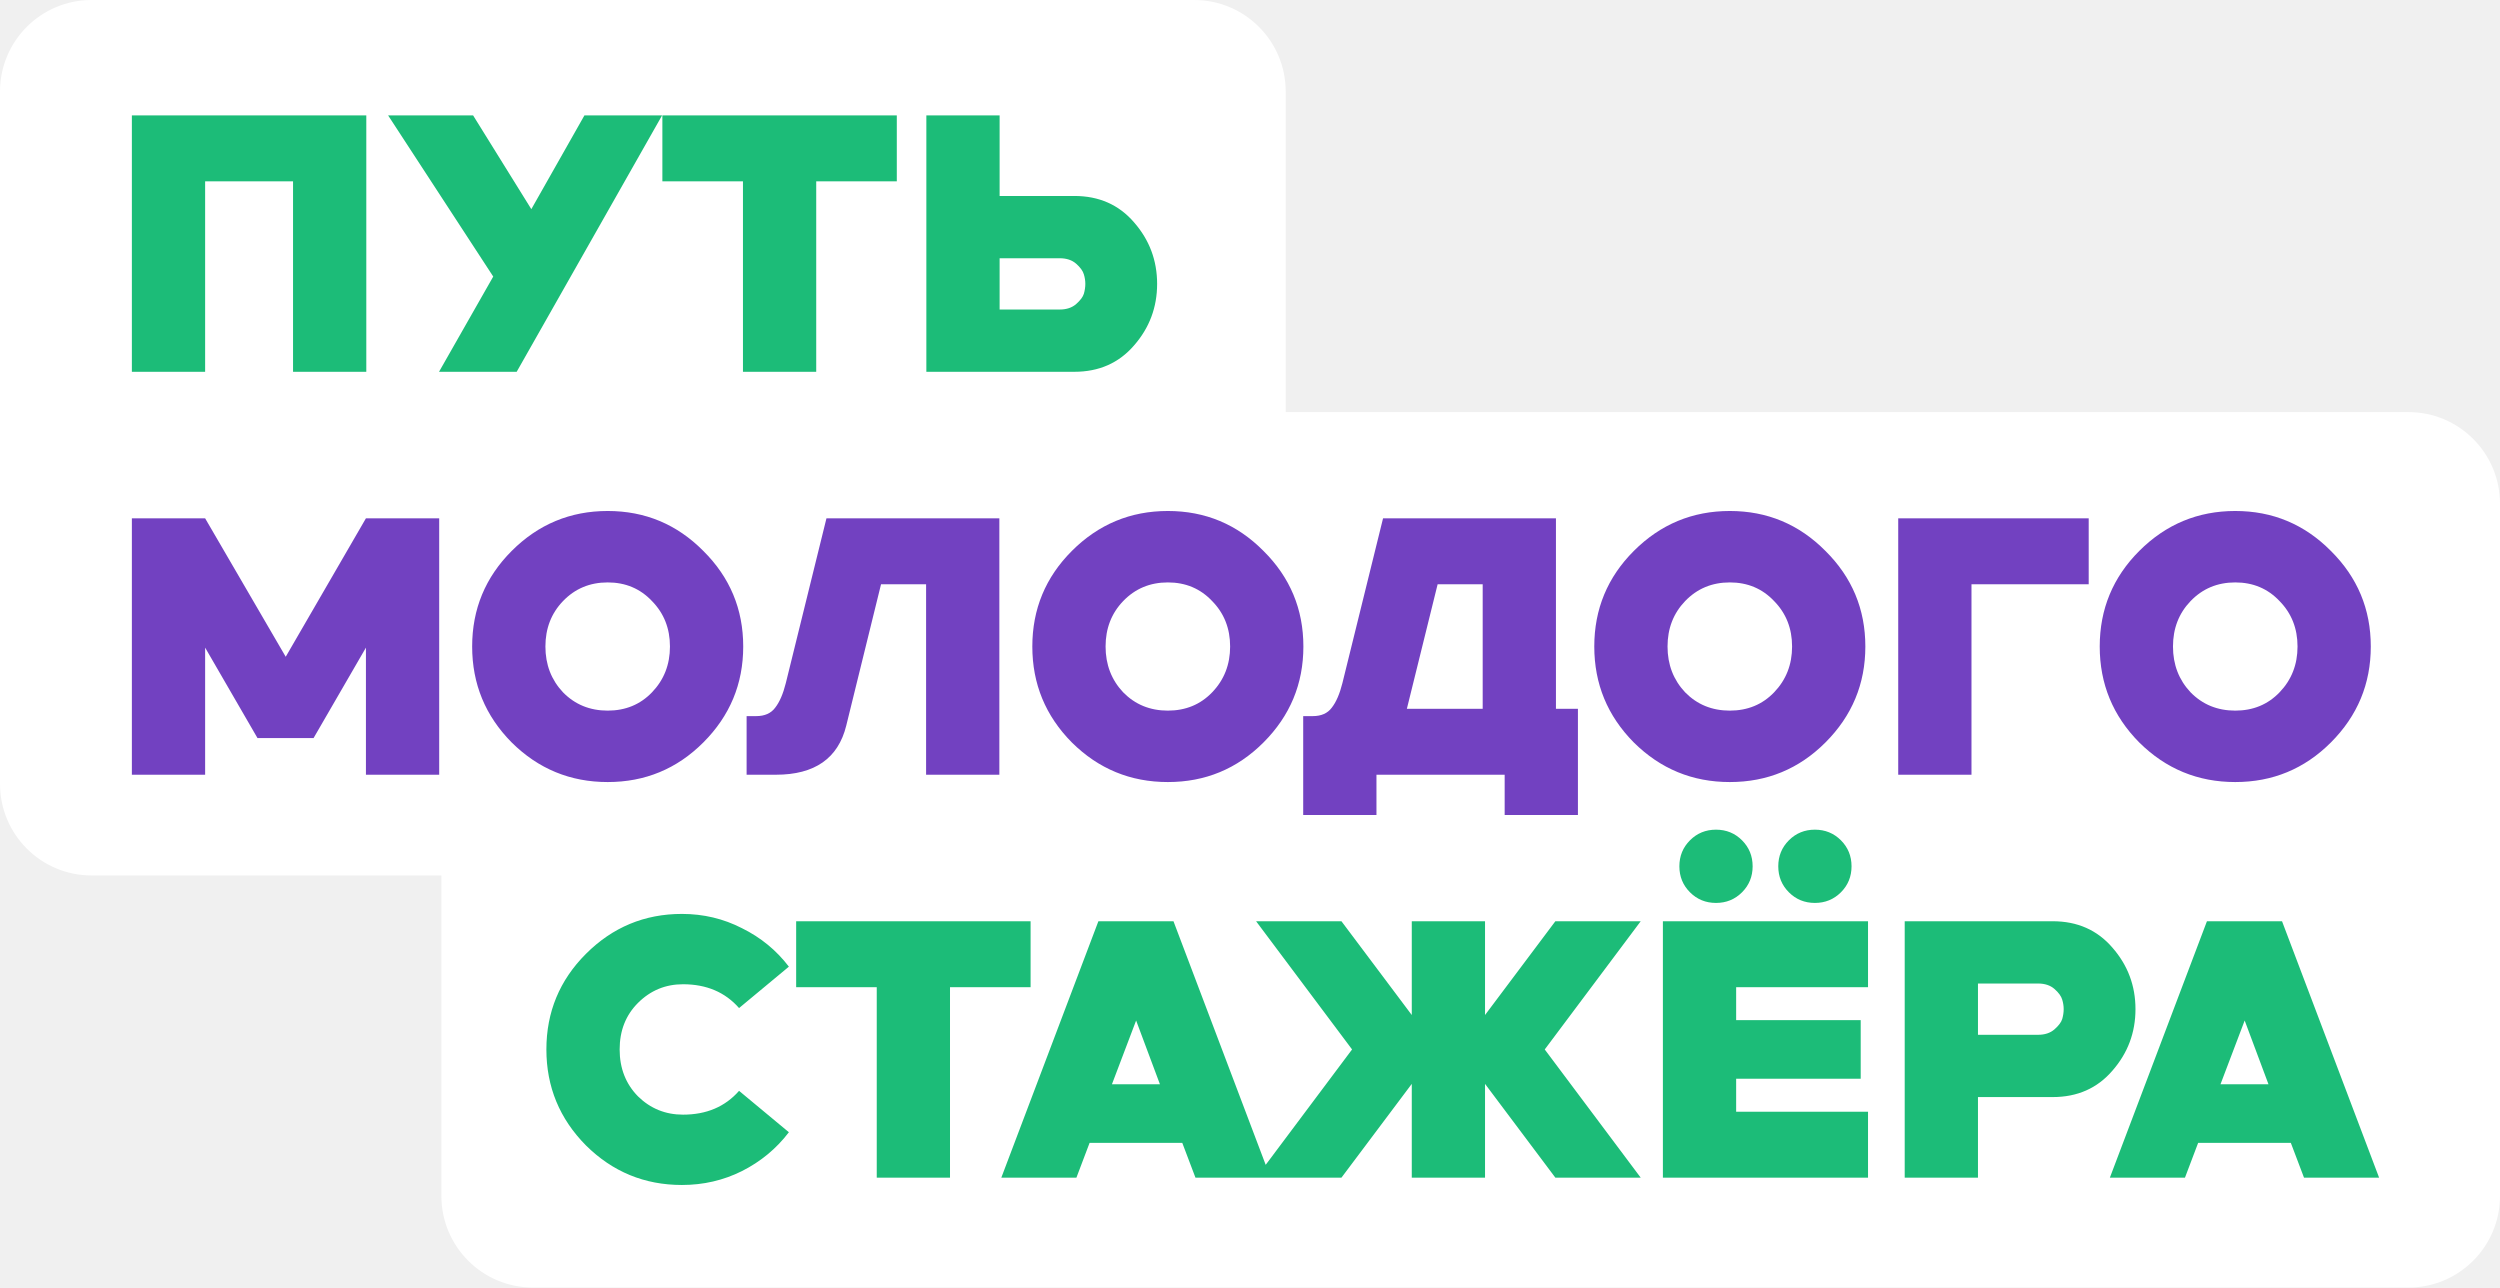
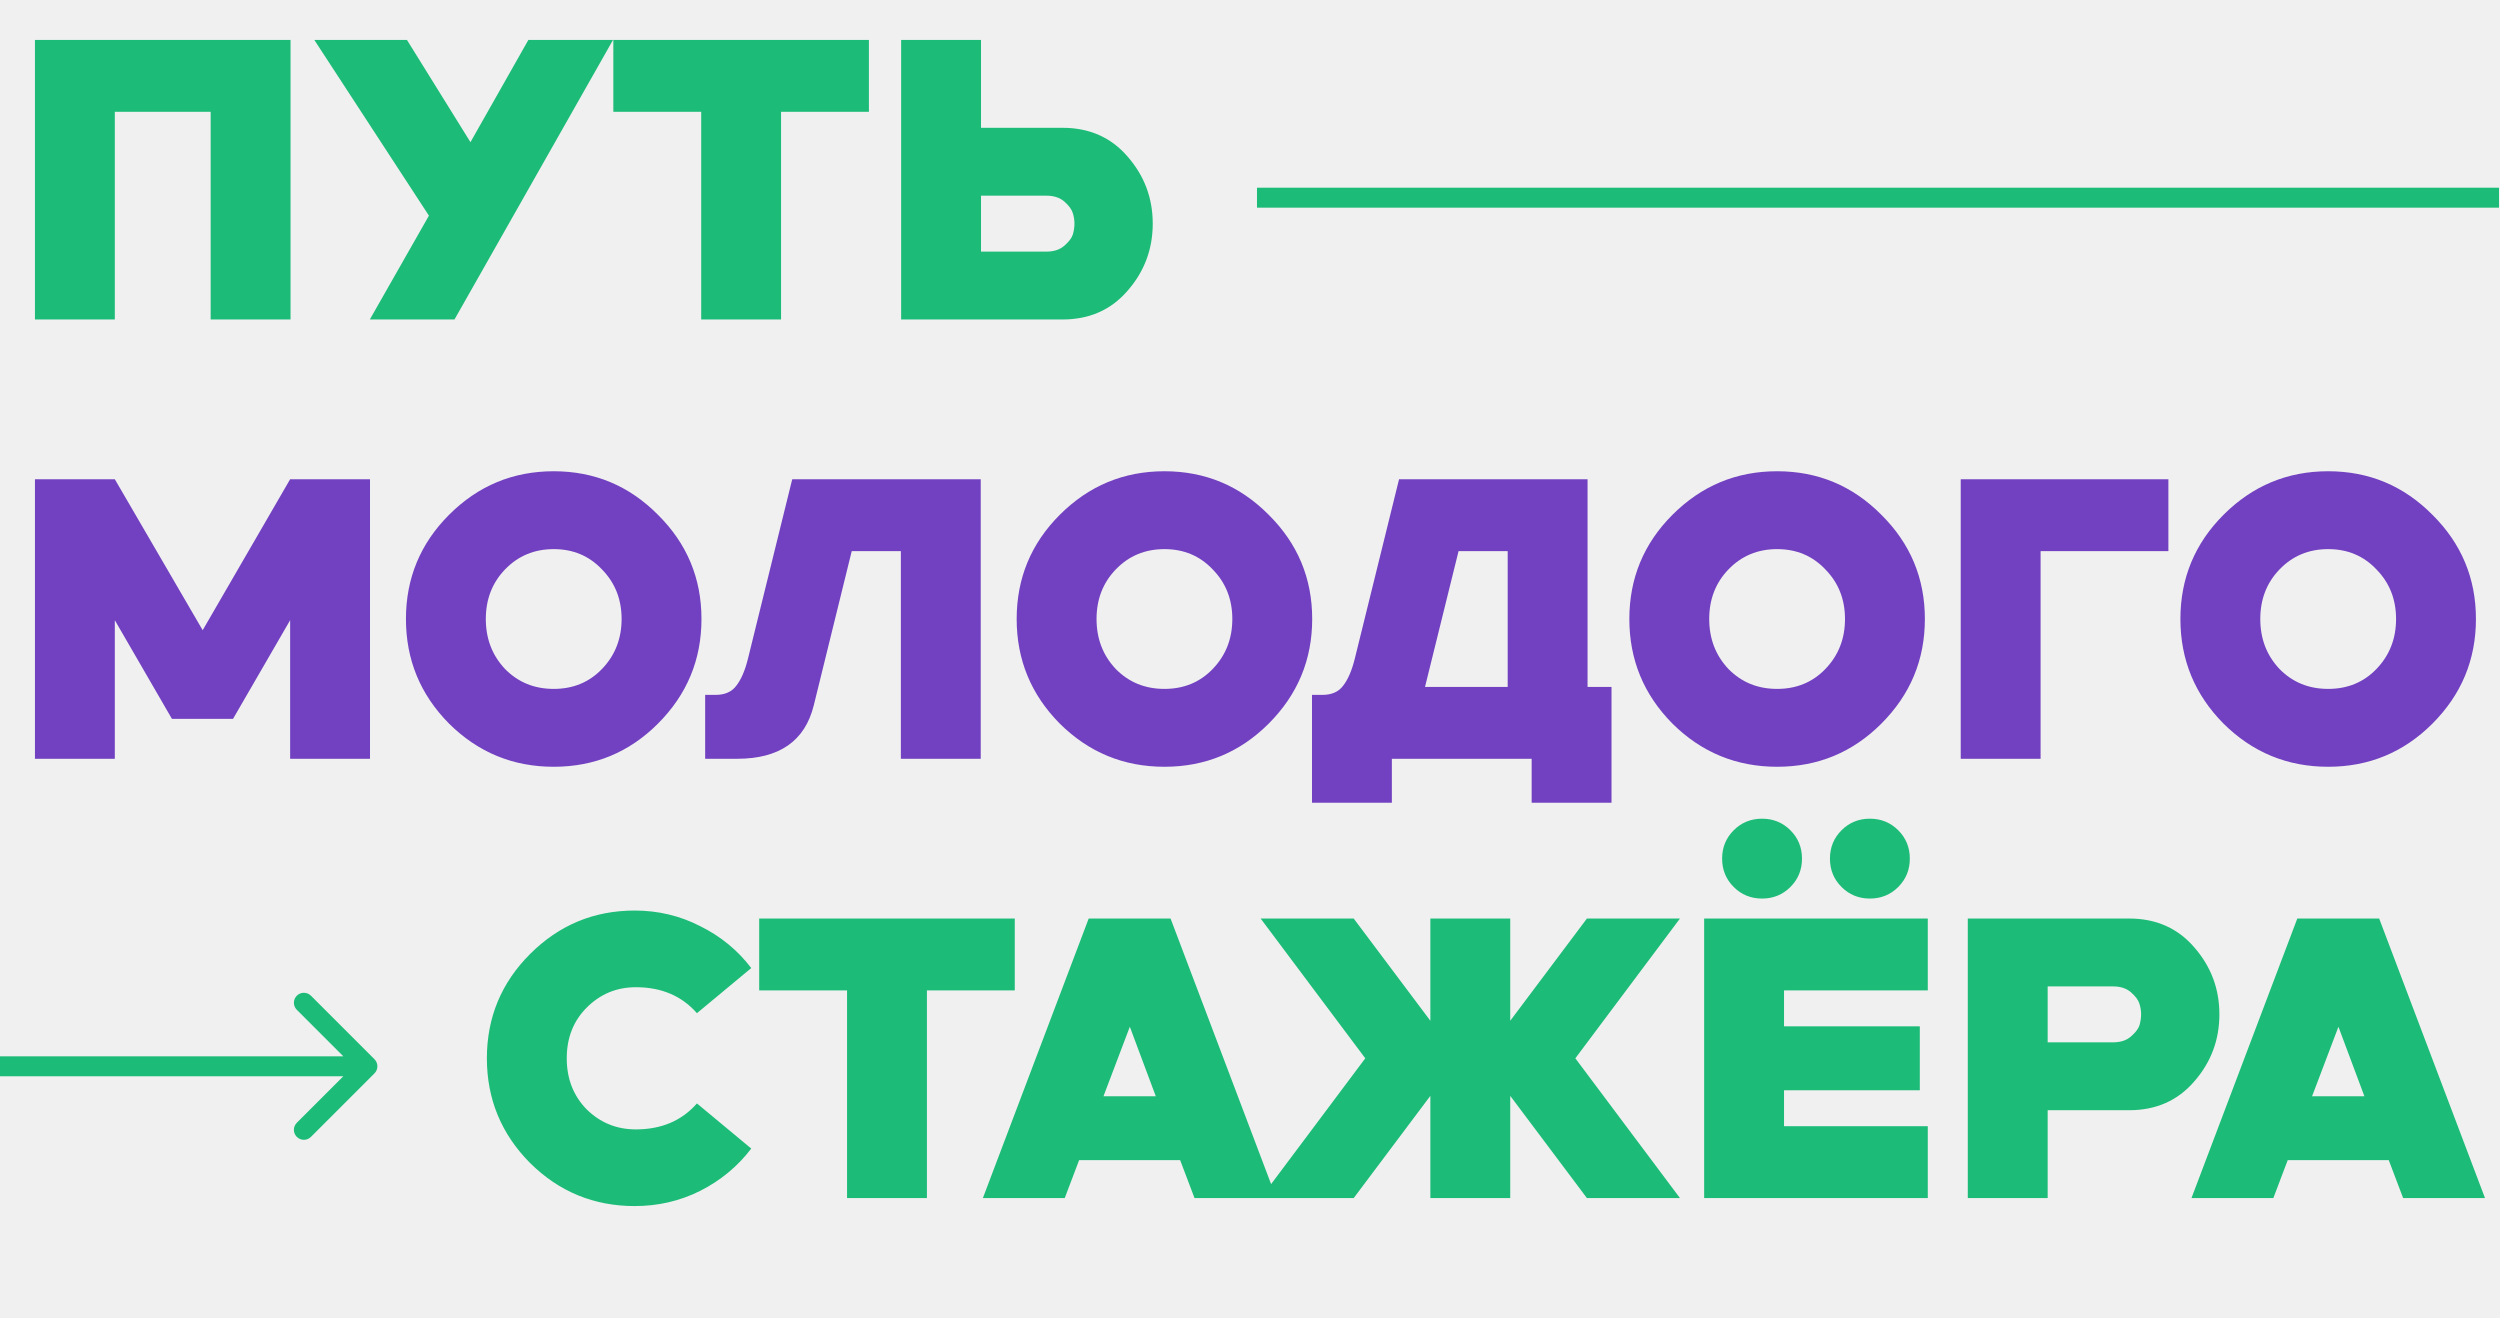
- <svg xmlns="http://www.w3.org/2000/svg" width="1365" height="703" viewBox="0 0 1365 703" fill="none">
-   <path d="M0 50C0 22.386 22.386 0 50 0H652C679.614 0 702 22.386 702 50V253H0V50Z" fill="white" />
-   <path d="M0 225H1315C1342.61 225 1365 247.386 1365 275V478H50C22.386 478 0 455.614 0 428V225Z" fill="white" />
-   <path d="M241 450H1365V653C1365 680.614 1342.61 703 1315 703H291C263.386 703 241 680.614 241 653V450Z" fill="white" />
-   <path d="M72 203V63H200V203H160V99H112V203H72ZM239.706 203L269.306 151L211.906 63H258.306L290.106 114.2L319.106 63H361.506L282.106 203H239.706ZM405.656 203V99H361.656V63H489.656V99H445.656V203H405.656ZM505.789 203V63H545.789V107H586.589C600.056 107 610.922 111.8 619.189 121.4C627.589 131 631.789 142.2 631.789 155C631.789 167.8 627.589 179 619.189 188.6C610.922 198.2 600.056 203 586.589 203H505.789ZM578.589 169C582.322 169 585.322 168 587.589 166C589.856 164 591.256 162.133 591.789 160.4C592.322 158.533 592.589 156.733 592.589 155C592.589 153.267 592.322 151.533 591.789 149.8C591.256 147.933 589.856 146 587.589 144C585.322 142 582.322 141 578.589 141H545.789V169H578.589ZM372.328 647C351.928 647 334.461 639.8 319.928 625.4C305.528 610.867 298.328 593.4 298.328 573C298.328 552.6 305.528 535.2 319.928 520.8C334.461 506.267 351.928 499 372.328 499C384.061 499 394.995 501.6 405.128 506.8C415.395 511.867 423.928 518.867 430.728 527.8L403.528 550.4C395.928 541.733 385.728 537.4 372.928 537.4C363.328 537.4 355.128 540.8 348.328 547.6C341.661 554.267 338.328 562.733 338.328 573C338.328 583.267 341.661 591.8 348.328 598.6C355.128 605.267 363.328 608.6 372.928 608.6C385.728 608.6 395.928 604.267 403.528 595.6L430.728 618.2C423.928 627.133 415.395 634.2 405.128 639.4C394.995 644.467 384.061 647 372.328 647ZM478.703 643V539H434.703V503H562.703V539H518.703V643H478.703ZM652.719 643L645.519 624H594.919L587.719 643H546.719L599.719 503H640.719L693.719 643H652.719ZM607.119 592H633.319L620.319 557.2L607.119 592ZM685.828 643L738.228 573L685.828 503H732.428L770.828 554.2V503H810.828V554.2L849.228 503H895.828L843.428 573L895.828 643H849.228L810.828 591.8V643H770.828V591.8L732.428 643H685.828ZM907.938 643V503H1019.94V539H947.938V557H1015.94V589H947.938V607H1019.94V643H907.938ZM951.138 487.2C947.271 491.067 942.538 493 936.938 493C931.338 493 926.604 491.067 922.738 487.2C918.871 483.333 916.938 478.6 916.938 473C916.938 467.4 918.871 462.667 922.738 458.8C926.604 454.933 931.338 453 936.938 453C942.538 453 947.271 454.933 951.138 458.8C955.004 462.667 956.938 467.4 956.938 473C956.938 478.6 955.004 483.333 951.138 487.2ZM1005.14 487.2C1001.27 491.067 996.538 493 990.938 493C985.338 493 980.604 491.067 976.738 487.2C972.871 483.333 970.938 478.6 970.938 473C970.938 467.4 972.871 462.667 976.738 458.8C980.604 454.933 985.338 453 990.938 453C996.538 453 1001.27 454.933 1005.14 458.8C1009 462.667 1010.94 467.4 1010.94 473C1010.94 478.6 1009 483.333 1005.14 487.2ZM1120.77 599H1079.97V643H1039.97V503H1120.77C1134.24 503 1145.1 507.8 1153.37 517.4C1161.77 527 1165.97 538.2 1165.97 551C1165.97 563.8 1161.77 575 1153.37 584.6C1145.1 594.2 1134.24 599 1120.77 599ZM1112.77 565C1116.5 565 1119.5 564 1121.77 562C1124.04 560 1125.44 558.133 1125.97 556.4C1126.5 554.533 1126.77 552.733 1126.77 551C1126.77 549.267 1126.5 547.533 1125.97 545.8C1125.44 543.933 1124.04 542 1121.77 540C1119.5 538 1116.5 537 1112.77 537H1079.97V565H1112.77ZM1257.99 643L1250.79 624H1200.19L1192.99 643H1151.99L1204.99 503H1245.99L1298.99 643H1257.99ZM1212.39 592H1238.59L1225.59 557.2L1212.39 592Z" fill="#1CBC78" />
-   <path d="M72 423V283H112L156 358.6L199.8 283H239.8V423H199.8V353.6L171.2 403H140.6L112 353.6V423H72ZM383.997 405.4C369.597 419.8 352.197 427 331.797 427C311.397 427 293.93 419.8 279.397 405.4C264.997 390.867 257.797 373.4 257.797 353C257.797 332.6 264.997 315.2 279.397 300.8C293.93 286.267 311.397 279 331.797 279C352.197 279 369.597 286.267 383.997 300.8C398.53 315.2 405.797 332.6 405.797 353C405.797 373.4 398.53 390.867 383.997 405.4ZM307.397 328.2C300.997 334.867 297.797 343.133 297.797 353C297.797 362.867 300.997 371.2 307.397 378C313.93 384.667 322.064 388 331.797 388C341.53 388 349.597 384.667 355.997 378C362.53 371.2 365.797 362.867 365.797 353C365.797 343.133 362.53 334.867 355.997 328.2C349.597 321.4 341.53 318 331.797 318C322.064 318 313.93 321.4 307.397 328.2ZM407.648 423V391H412.848C417.515 391 420.982 389.467 423.248 386.4C425.648 383.333 427.582 378.867 429.048 373L451.248 283H545.648V423H505.648V319H481.048L462.048 396.2C457.648 414.067 444.848 423 423.648 423H407.648ZM689.848 405.4C675.448 419.8 658.048 427 637.648 427C617.248 427 599.782 419.8 585.248 405.4C570.848 390.867 563.648 373.4 563.648 353C563.648 332.6 570.848 315.2 585.248 300.8C599.782 286.267 617.248 279 637.648 279C658.048 279 675.448 286.267 689.848 300.8C704.382 315.2 711.648 332.6 711.648 353C711.648 373.4 704.382 390.867 689.848 405.4ZM613.248 328.2C606.848 334.867 603.648 343.133 603.648 353C603.648 362.867 606.848 371.2 613.248 378C619.782 384.667 627.915 388 637.648 388C647.382 388 655.448 384.667 661.848 378C668.382 371.2 671.648 362.867 671.648 353C671.648 343.133 668.382 334.867 661.848 328.2C655.448 321.4 647.382 318 637.648 318C627.915 318 619.782 321.4 613.248 328.2ZM711.547 445V391H716.747C721.414 391 724.88 389.467 727.147 386.4C729.547 383.333 731.48 378.867 732.947 373L755.147 283H849.547V387H861.547V445H821.547V423H751.547V445H711.547ZM768.147 387H809.547V319H784.947L768.147 387ZM996.677 405.4C982.277 419.8 964.877 427 944.477 427C924.077 427 906.61 419.8 892.077 405.4C877.677 390.867 870.477 373.4 870.477 353C870.477 332.6 877.677 315.2 892.077 300.8C906.61 286.267 924.077 279 944.477 279C964.877 279 982.277 286.267 996.677 300.8C1011.21 315.2 1018.48 332.6 1018.48 353C1018.48 373.4 1011.21 390.867 996.677 405.4ZM920.077 328.2C913.677 334.867 910.477 343.133 910.477 353C910.477 362.867 913.677 371.2 920.077 378C926.61 384.667 934.743 388 944.477 388C954.21 388 962.277 384.667 968.677 378C975.21 371.2 978.477 362.867 978.477 353C978.477 343.133 975.21 334.867 968.677 328.2C962.277 321.4 954.21 318 944.477 318C934.743 318 926.61 321.4 920.077 328.2ZM1036.43 423V283H1140.43V319H1076.43V423H1036.43ZM1272.65 405.4C1258.25 419.8 1240.85 427 1220.45 427C1200.05 427 1182.58 419.8 1168.05 405.4C1153.65 390.867 1146.45 373.4 1146.45 353C1146.45 332.6 1153.65 315.2 1168.05 300.8C1182.58 286.267 1200.05 279 1220.45 279C1240.85 279 1258.25 286.267 1272.65 300.8C1287.18 315.2 1294.45 332.6 1294.45 353C1294.45 373.4 1287.18 390.867 1272.65 405.4ZM1196.05 328.2C1189.65 334.867 1186.45 343.133 1186.45 353C1186.45 362.867 1189.65 371.2 1196.05 378C1202.58 384.667 1210.71 388 1220.45 388C1230.18 388 1238.25 384.667 1244.65 378C1251.18 371.2 1254.45 362.867 1254.45 353C1254.45 343.133 1251.18 334.867 1244.65 328.2C1238.25 321.4 1230.18 318 1220.45 318C1210.71 318 1202.58 321.4 1196.05 328.2Z" fill="#7241C1" />
+ <svg xmlns="http://www.w3.org/2000/svg" width="1252" height="660" viewBox="0 0 1252 660" fill="none">
+   <path d="M17.5 160V20H145.5V160H105.5V56H57.5V160H17.5ZM185.206 160L214.806 108L157.406 20H203.806L235.606 71.2L264.606 20H307.006L227.606 160H185.206ZM351.156 160V56H307.156V20H435.156V56H391.156V160H351.156ZM451.289 160V20H491.289V64H532.089C545.556 64 556.422 68.8 564.689 78.4C573.089 88 577.289 99.2 577.289 112C577.289 124.8 573.089 136 564.689 145.6C556.422 155.2 545.556 160 532.089 160H451.289ZM524.089 126C527.822 126 530.822 125 533.089 123C535.356 121 536.756 119.133 537.289 117.4C537.822 115.533 538.089 113.733 538.089 112C538.089 110.267 537.822 108.533 537.289 106.8C536.756 104.933 535.356 103 533.089 101C530.822 99 527.822 98 524.089 98H491.289V126H524.089ZM317.828 604C297.428 604 279.961 596.8 265.428 582.4C251.028 567.867 243.828 550.4 243.828 530C243.828 509.6 251.028 492.2 265.428 477.8C279.961 463.267 297.428 456 317.828 456C329.561 456 340.495 458.6 350.628 463.8C360.895 468.867 369.428 475.867 376.228 484.8L349.028 507.4C341.428 498.733 331.228 494.4 318.428 494.4C308.828 494.4 300.628 497.8 293.828 504.6C287.161 511.267 283.828 519.733 283.828 530C283.828 540.267 287.161 548.8 293.828 555.6C300.628 562.267 308.828 565.6 318.428 565.6C331.228 565.6 341.428 561.267 349.028 552.6L376.228 575.2C369.428 584.133 360.895 591.2 350.628 596.4C340.495 601.467 329.561 604 317.828 604ZM424.203 600V496H380.203V460H508.203V496H464.203V600H424.203ZM598.219 600L591.019 581H540.419L533.219 600H492.219L545.219 460H586.219L639.219 600H598.219ZM552.619 549H578.819L565.819 514.2L552.619 549ZM631.328 600L683.728 530L631.328 460H677.928L716.328 511.2V460H756.328V511.2L794.728 460H841.328L788.928 530L841.328 600H794.728L756.328 548.8V600H716.328V548.8L677.928 600H631.328ZM853.438 600V460H965.438V496H893.438V514H961.438V546H893.438V564H965.438V600H853.438ZM896.638 444.2C892.771 448.067 888.038 450 882.438 450C876.838 450 872.104 448.067 868.238 444.2C864.371 440.333 862.438 435.6 862.438 430C862.438 424.4 864.371 419.667 868.238 415.8C872.104 411.933 876.838 410 882.438 410C888.038 410 892.771 411.933 896.638 415.8C900.504 419.667 902.438 424.4 902.438 430C902.438 435.6 900.504 440.333 896.638 444.2ZM950.637 444.2C946.771 448.067 942.038 450 936.438 450C930.838 450 926.104 448.067 922.238 444.2C918.371 440.333 916.438 435.6 916.438 430C916.438 424.4 918.371 419.667 922.238 415.8C926.104 411.933 930.838 410 936.438 410C942.038 410 946.771 411.933 950.637 415.8C954.504 419.667 956.438 424.4 956.438 430C956.438 435.6 954.504 440.333 950.637 444.2ZM1066.27 556H1025.47V600H985.469V460H1066.27C1079.74 460 1090.6 464.8 1098.87 474.4C1107.27 484 1111.47 495.2 1111.47 508C1111.47 520.8 1107.27 532 1098.87 541.6C1090.6 551.2 1079.74 556 1066.27 556ZM1058.27 522C1062 522 1065 521 1067.27 519C1069.54 517 1070.94 515.133 1071.47 513.4C1072 511.533 1072.27 509.733 1072.27 508C1072.27 506.267 1072 504.533 1071.47 502.8C1070.94 500.933 1069.54 499 1067.27 497C1065 495 1062 494 1058.27 494H1025.47V522H1058.27ZM1203.49 600L1196.29 581H1145.69L1138.49 600H1097.49L1150.49 460H1191.49L1244.49 600H1203.49ZM1157.89 549H1184.09L1171.09 514.2L1157.89 549Z" fill="#1CBC78" />
+   <path d="M17.5 380V240H57.5L101.5 315.6L145.3 240H185.3V380H145.3V310.6L116.7 360H86.1L57.5 310.6V380H17.5ZM329.497 362.4C315.097 376.8 297.697 384 277.297 384C256.897 384 239.43 376.8 224.897 362.4C210.497 347.867 203.297 330.4 203.297 310C203.297 289.6 210.497 272.2 224.897 257.8C239.43 243.267 256.897 236 277.297 236C297.697 236 315.097 243.267 329.497 257.8C344.03 272.2 351.297 289.6 351.297 310C351.297 330.4 344.03 347.867 329.497 362.4ZM252.897 285.2C246.497 291.867 243.297 300.133 243.297 310C243.297 319.867 246.497 328.2 252.897 335C259.43 341.667 267.564 345 277.297 345C287.03 345 295.097 341.667 301.497 335C308.03 328.2 311.297 319.867 311.297 310C311.297 300.133 308.03 291.867 301.497 285.2C295.097 278.4 287.03 275 277.297 275C267.564 275 259.43 278.4 252.897 285.2ZM353.148 380V348H358.348C363.015 348 366.482 346.467 368.748 343.4C371.148 340.333 373.082 335.867 374.548 330L396.748 240H491.148V380H451.148V276H426.548L407.548 353.2C403.148 371.067 390.348 380 369.148 380H353.148ZM635.348 362.4C620.948 376.8 603.548 384 583.148 384C562.748 384 545.282 376.8 530.748 362.4C516.348 347.867 509.148 330.4 509.148 310C509.148 289.6 516.348 272.2 530.748 257.8C545.282 243.267 562.748 236 583.148 236C603.548 236 620.948 243.267 635.348 257.8C649.882 272.2 657.148 289.6 657.148 310C657.148 330.4 649.882 347.867 635.348 362.4ZM558.748 285.2C552.348 291.867 549.148 300.133 549.148 310C549.148 319.867 552.348 328.2 558.748 335C565.282 341.667 573.415 345 583.148 345C592.882 345 600.948 341.667 607.348 335C613.882 328.2 617.148 319.867 617.148 310C617.148 300.133 613.882 291.867 607.348 285.2C600.948 278.4 592.882 275 583.148 275C573.415 275 565.282 278.4 558.748 285.2ZM657.047 402V348H662.247C666.914 348 670.38 346.467 672.647 343.4C675.047 340.333 676.98 335.867 678.447 330L700.647 240H795.047V344H807.047V402H767.047V380H697.047V402H657.047ZM713.647 344H755.047V276H730.447L713.647 344ZM942.177 362.4C927.777 376.8 910.377 384 889.977 384C869.577 384 852.11 376.8 837.577 362.4C823.177 347.867 815.977 330.4 815.977 310C815.977 289.6 823.177 272.2 837.577 257.8C852.11 243.267 869.577 236 889.977 236C910.377 236 927.777 243.267 942.177 257.8C956.71 272.2 963.977 289.6 963.977 310C963.977 330.4 956.71 347.867 942.177 362.4ZM865.577 285.2C859.177 291.867 855.977 300.133 855.977 310C855.977 319.867 859.177 328.2 865.577 335C872.11 341.667 880.243 345 889.977 345C899.71 345 907.777 341.667 914.177 335C920.71 328.2 923.977 319.867 923.977 310C923.977 300.133 920.71 291.867 914.177 285.2C907.777 278.4 899.71 275 889.977 275C880.243 275 872.11 278.4 865.577 285.2ZM981.93 380V240H1085.93V276H1021.93V380H981.93ZM1218.15 362.4C1203.75 376.8 1186.35 384 1165.95 384C1145.55 384 1128.08 376.8 1113.55 362.4C1099.15 347.867 1091.95 330.4 1091.95 310C1091.95 289.6 1099.15 272.2 1113.55 257.8C1128.08 243.267 1145.55 236 1165.95 236C1186.35 236 1203.75 243.267 1218.15 257.8C1232.68 272.2 1239.95 289.6 1239.95 310C1239.95 330.4 1232.68 347.867 1218.15 362.4ZM1141.55 285.2C1135.15 291.867 1131.95 300.133 1131.95 310C1131.95 319.867 1135.15 328.2 1141.55 335C1148.08 341.667 1156.21 345 1165.95 345C1175.68 345 1183.75 341.667 1190.15 335C1196.68 328.2 1199.95 319.867 1199.95 310C1199.95 300.133 1196.68 291.867 1190.15 285.2C1183.75 278.4 1175.68 275 1165.95 275C1156.21 275 1148.08 278.4 1141.55 285.2Z" fill="#7241C1" />
+   <path d="M634.5 99H1246.5" stroke="#1CBC78" stroke-width="10" stroke-linecap="square" />
+   <path d="M5 529L4.37114e-07 529L-4.37114e-07 539L5 539L5 534L5 529ZM187.536 537.536C189.488 535.583 189.488 532.417 187.536 530.464L155.716 498.645C153.763 496.692 150.597 496.692 148.645 498.645C146.692 500.597 146.692 503.763 148.645 505.716L176.929 534L148.645 562.284C146.692 564.237 146.692 567.403 148.645 569.355C150.597 571.308 153.763 571.308 155.716 569.355L187.536 537.536ZM5 534L5 539L184 539L184 534L184 529L5 529L5 534Z" fill="#1CBC78" />
</svg>
